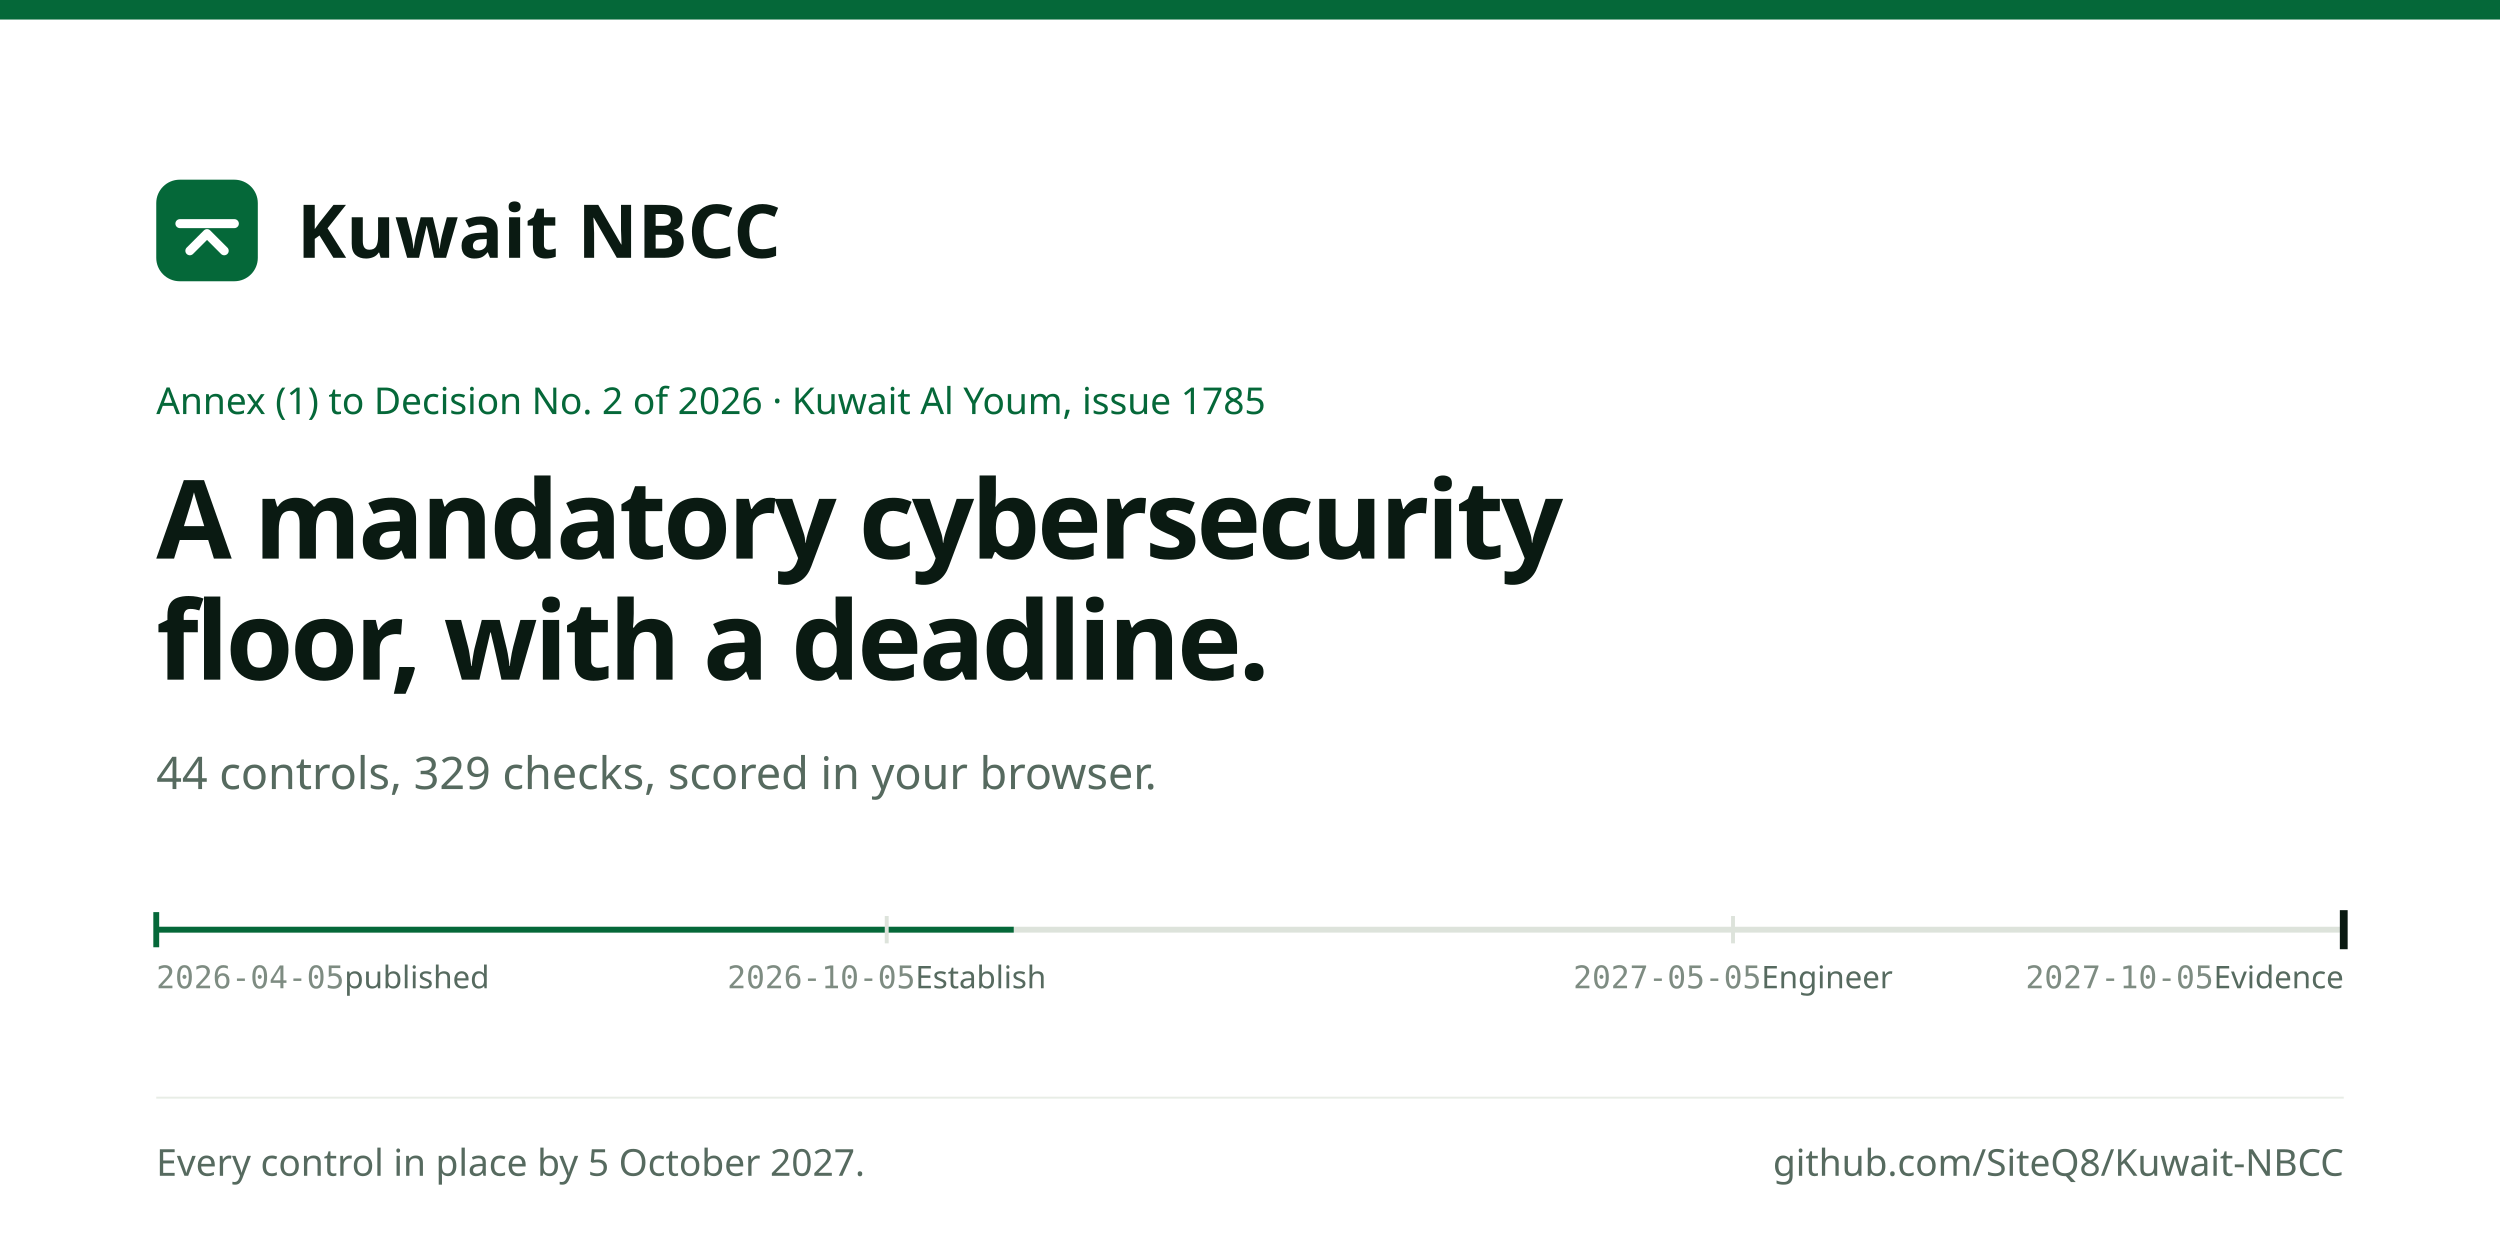
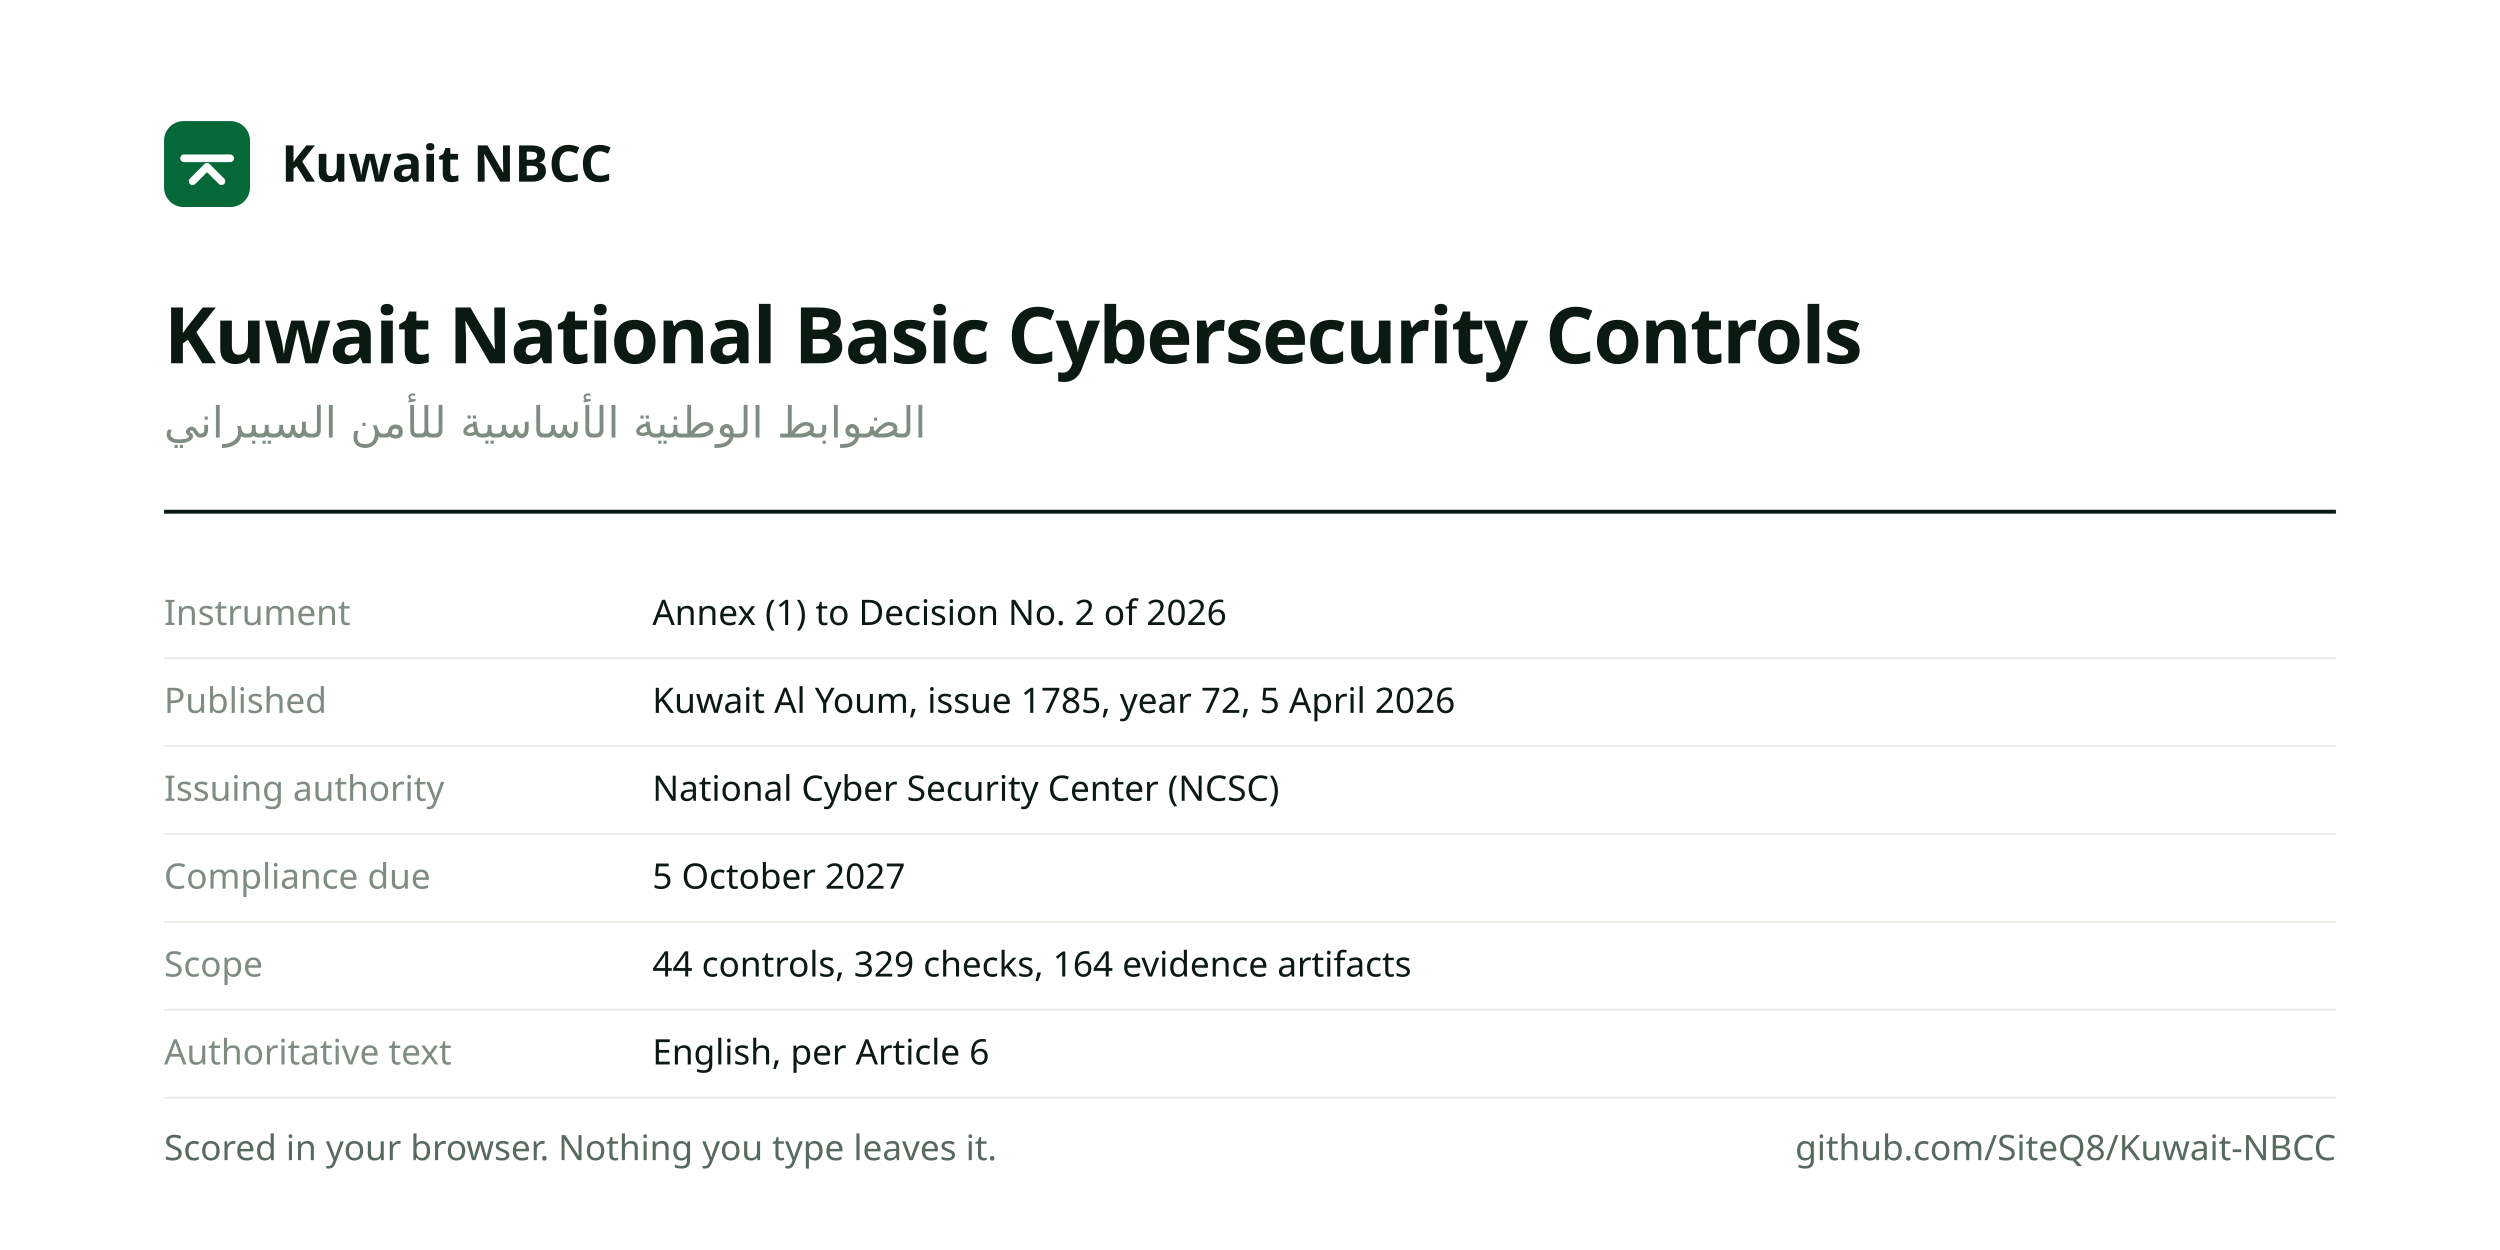
<svg xmlns="http://www.w3.org/2000/svg" width="1280" height="640" viewBox="0 0 1280 640">
  <rect width="1280" height="640" fill="#FFFFFF" />
-   <rect width="1280" height="10" fill="#056839" />
-   <g transform="translate(80,92)">
-     <rect width="52" height="52" rx="12" fill="#056839" />
-     <rect x="9.8" y="20.2" width="32.5" height="4.6" rx="2.3" fill="#fff" />
-     <path d="M17.2 36.4 26 27.6l8.8 8.8" stroke="#fff" stroke-width="4.6" fill="none" stroke-linecap="round" stroke-linejoin="round" />
+   <g transform="translate(84,62)">
+     <rect width="44" height="44" rx="10" fill="#056839" />
+     <rect x="8.3" y="17.1" width="27.5" height="3.9" rx="1.9" fill="#fff" />
+     <path d="M14.6 30.8 22 23.4l7.4 7.4" stroke="#fff" stroke-width="3.9" fill="none" stroke-linecap="round" stroke-linejoin="round" />
  </g>
-   <text x="152" y="132" font-family="Archivo,sans-serif" font-size="38" font-weight="700" font-stretch="118%" fill="#0A1A12">Kuwait NBCC</text>
-   <text x="80" y="212" font-family="IBM Plex Sans,sans-serif" font-size="19" fill="#056839">Annex (1) to Decision No. 2 of 2026 · Kuwait Al Youm, issue 1785</text>
-   <text x="80" y="286" font-family="Archivo,sans-serif" font-size="56" font-weight="700" font-stretch="118%" letter-spacing="-1.6" fill="#0A1A12">A mandatory cybersecurity</text>
-   <text x="80" y="348" font-family="Archivo,sans-serif" font-size="56" font-weight="700" font-stretch="118%" letter-spacing="-1.6" fill="#0A1A12">floor, with a deadline.</text>
-   <text x="80" y="404" font-family="IBM Plex Sans,sans-serif" font-size="23" fill="#566A5F">44 controls, 329 checks, scored in your browser.</text>
-   <line x1="80" y1="476" x2="1200" y2="476" stroke="#DDE3DB" stroke-width="3" />
-   <line x1="80" y1="476" x2="519.04" y2="476" stroke="#056839" stroke-width="3" />
-   <line x1="80" y1="467" x2="80" y2="485" stroke="#056839" stroke-width="3" />
-   <text x="80" y="506" text-anchor="start" font-family="IBM Plex Mono,monospace" font-size="16" fill="#7E8C82">2026-04-05<tspan font-family="IBM Plex Sans,sans-serif" fill="#566A5F"> published</tspan>
-   </text>
-   <line x1="454.0" y1="469" x2="454.0" y2="483" stroke="#DDE3DB" stroke-width="2" />
-   <text x="454.0" y="506" text-anchor="middle" font-family="IBM Plex Mono,monospace" font-size="16" fill="#7E8C82">2026-10-05<tspan font-family="IBM Plex Sans,sans-serif" fill="#566A5F"> Establish</tspan>
-   </text>
-   <line x1="887.3" y1="469" x2="887.3" y2="483" stroke="#DDE3DB" stroke-width="2" />
-   <text x="887.3" y="506" text-anchor="middle" font-family="IBM Plex Mono,monospace" font-size="16" fill="#7E8C82">2027-05-05<tspan font-family="IBM Plex Sans,sans-serif" fill="#566A5F"> Engineer</tspan>
-   </text>
-   <line x1="1200" y1="466" x2="1200" y2="486" stroke="#0A1A12" stroke-width="4" />
-   <text x="1200" y="506" text-anchor="end" font-family="IBM Plex Mono,monospace" font-size="16" fill="#7E8C82">2027-10-05<tspan font-family="IBM Plex Sans,sans-serif" fill="#566A5F"> Evidence</tspan>
-   </text>
-   <line x1="80" y1="562" x2="1200" y2="562" stroke="#E8EDE6" stroke-width="1" />
-   <text x="80" y="602" font-family="IBM Plex Sans,sans-serif" font-size="19" fill="#566A5F">Every control in place by 5 October 2027.</text>
-   <text x="1200" y="602" text-anchor="end" font-family="IBM Plex Sans,sans-serif" font-size="19" fill="#566A5F">github.com/SiteQ8/Kuwait-NBCC</text>
+   <text x="144" y="93" font-family="Archivo,sans-serif" font-size="26" font-weight="700" font-stretch="112%" fill="#0A1A12">Kuwait NBCC</text>
+   <text x="84" y="186" font-family="Archivo,sans-serif" font-size="40" font-weight="700" font-stretch="110%" letter-spacing="-0.8" fill="#0A1A12">Kuwait National Basic Cybersecurity Controls</text>
+   <text x="84" y="224" font-family="IBM Plex Sans Arabic,sans-serif" font-size="22" fill="#7E8C82">الضوابط الوطنية الأساسية للأمن السيبراني</text>
+   <line x1="84" y1="262" x2="1196" y2="262" stroke="#0A1A12" stroke-width="2" />
+   <text x="84" y="320" font-family="IBM Plex Sans,sans-serif" font-size="18" fill="#7E8C82">Instrument</text>
+   <text x="334" y="320" font-family="IBM Plex Sans,sans-serif" font-size="18" fill="#0A1A12">Annex (1) to Decision No. 2 of 2026</text>
+   <line x1="84" y1="337" x2="1196" y2="337" stroke="#E8EDE6" stroke-width="1" />
+   <text x="84" y="365" font-family="IBM Plex Sans,sans-serif" font-size="18" fill="#7E8C82">Published</text>
+   <text x="334" y="365" font-family="IBM Plex Sans,sans-serif" font-size="18" fill="#0A1A12">Kuwait Al Youm, issue 1785, year 72, 5 April 2026</text>
+   <line x1="84" y1="382" x2="1196" y2="382" stroke="#E8EDE6" stroke-width="1" />
+   <text x="84" y="410" font-family="IBM Plex Sans,sans-serif" font-size="18" fill="#7E8C82">Issuing authority</text>
+   <text x="334" y="410" font-family="IBM Plex Sans,sans-serif" font-size="18" fill="#0A1A12">National Cyber Security Center (NCSC)</text>
+   <line x1="84" y1="427" x2="1196" y2="427" stroke="#E8EDE6" stroke-width="1" />
+   <text x="84" y="455" font-family="IBM Plex Sans,sans-serif" font-size="18" fill="#7E8C82">Compliance due</text>
+   <text x="334" y="455" font-family="IBM Plex Sans,sans-serif" font-size="18" fill="#0A1A12">5 October 2027</text>
+   <line x1="84" y1="472" x2="1196" y2="472" stroke="#E8EDE6" stroke-width="1" />
+   <text x="84" y="500" font-family="IBM Plex Sans,sans-serif" font-size="18" fill="#7E8C82">Scope</text>
+   <text x="334" y="500" font-family="IBM Plex Sans,sans-serif" font-size="18" fill="#0A1A12">44 controls, 329 checks, 164 evidence artifacts</text>
+   <line x1="84" y1="517" x2="1196" y2="517" stroke="#E8EDE6" stroke-width="1" />
+   <text x="84" y="545" font-family="IBM Plex Sans,sans-serif" font-size="18" fill="#7E8C82">Authoritative text</text>
+   <text x="334" y="545" font-family="IBM Plex Sans,sans-serif" font-size="18" fill="#0A1A12">English, per Article 6</text>
+   <line x1="84" y1="562" x2="1196" y2="562" stroke="#E8EDE6" stroke-width="1" />
+   <text x="84" y="594" font-family="IBM Plex Sans,sans-serif" font-size="18" fill="#566A5F">Scored in your browser. Nothing you type leaves it.</text>
+   <text x="1196" y="594" text-anchor="end" font-family="IBM Plex Sans,sans-serif" font-size="18" fill="#566A5F">github.com/SiteQ8/Kuwait-NBCC</text>
</svg>
